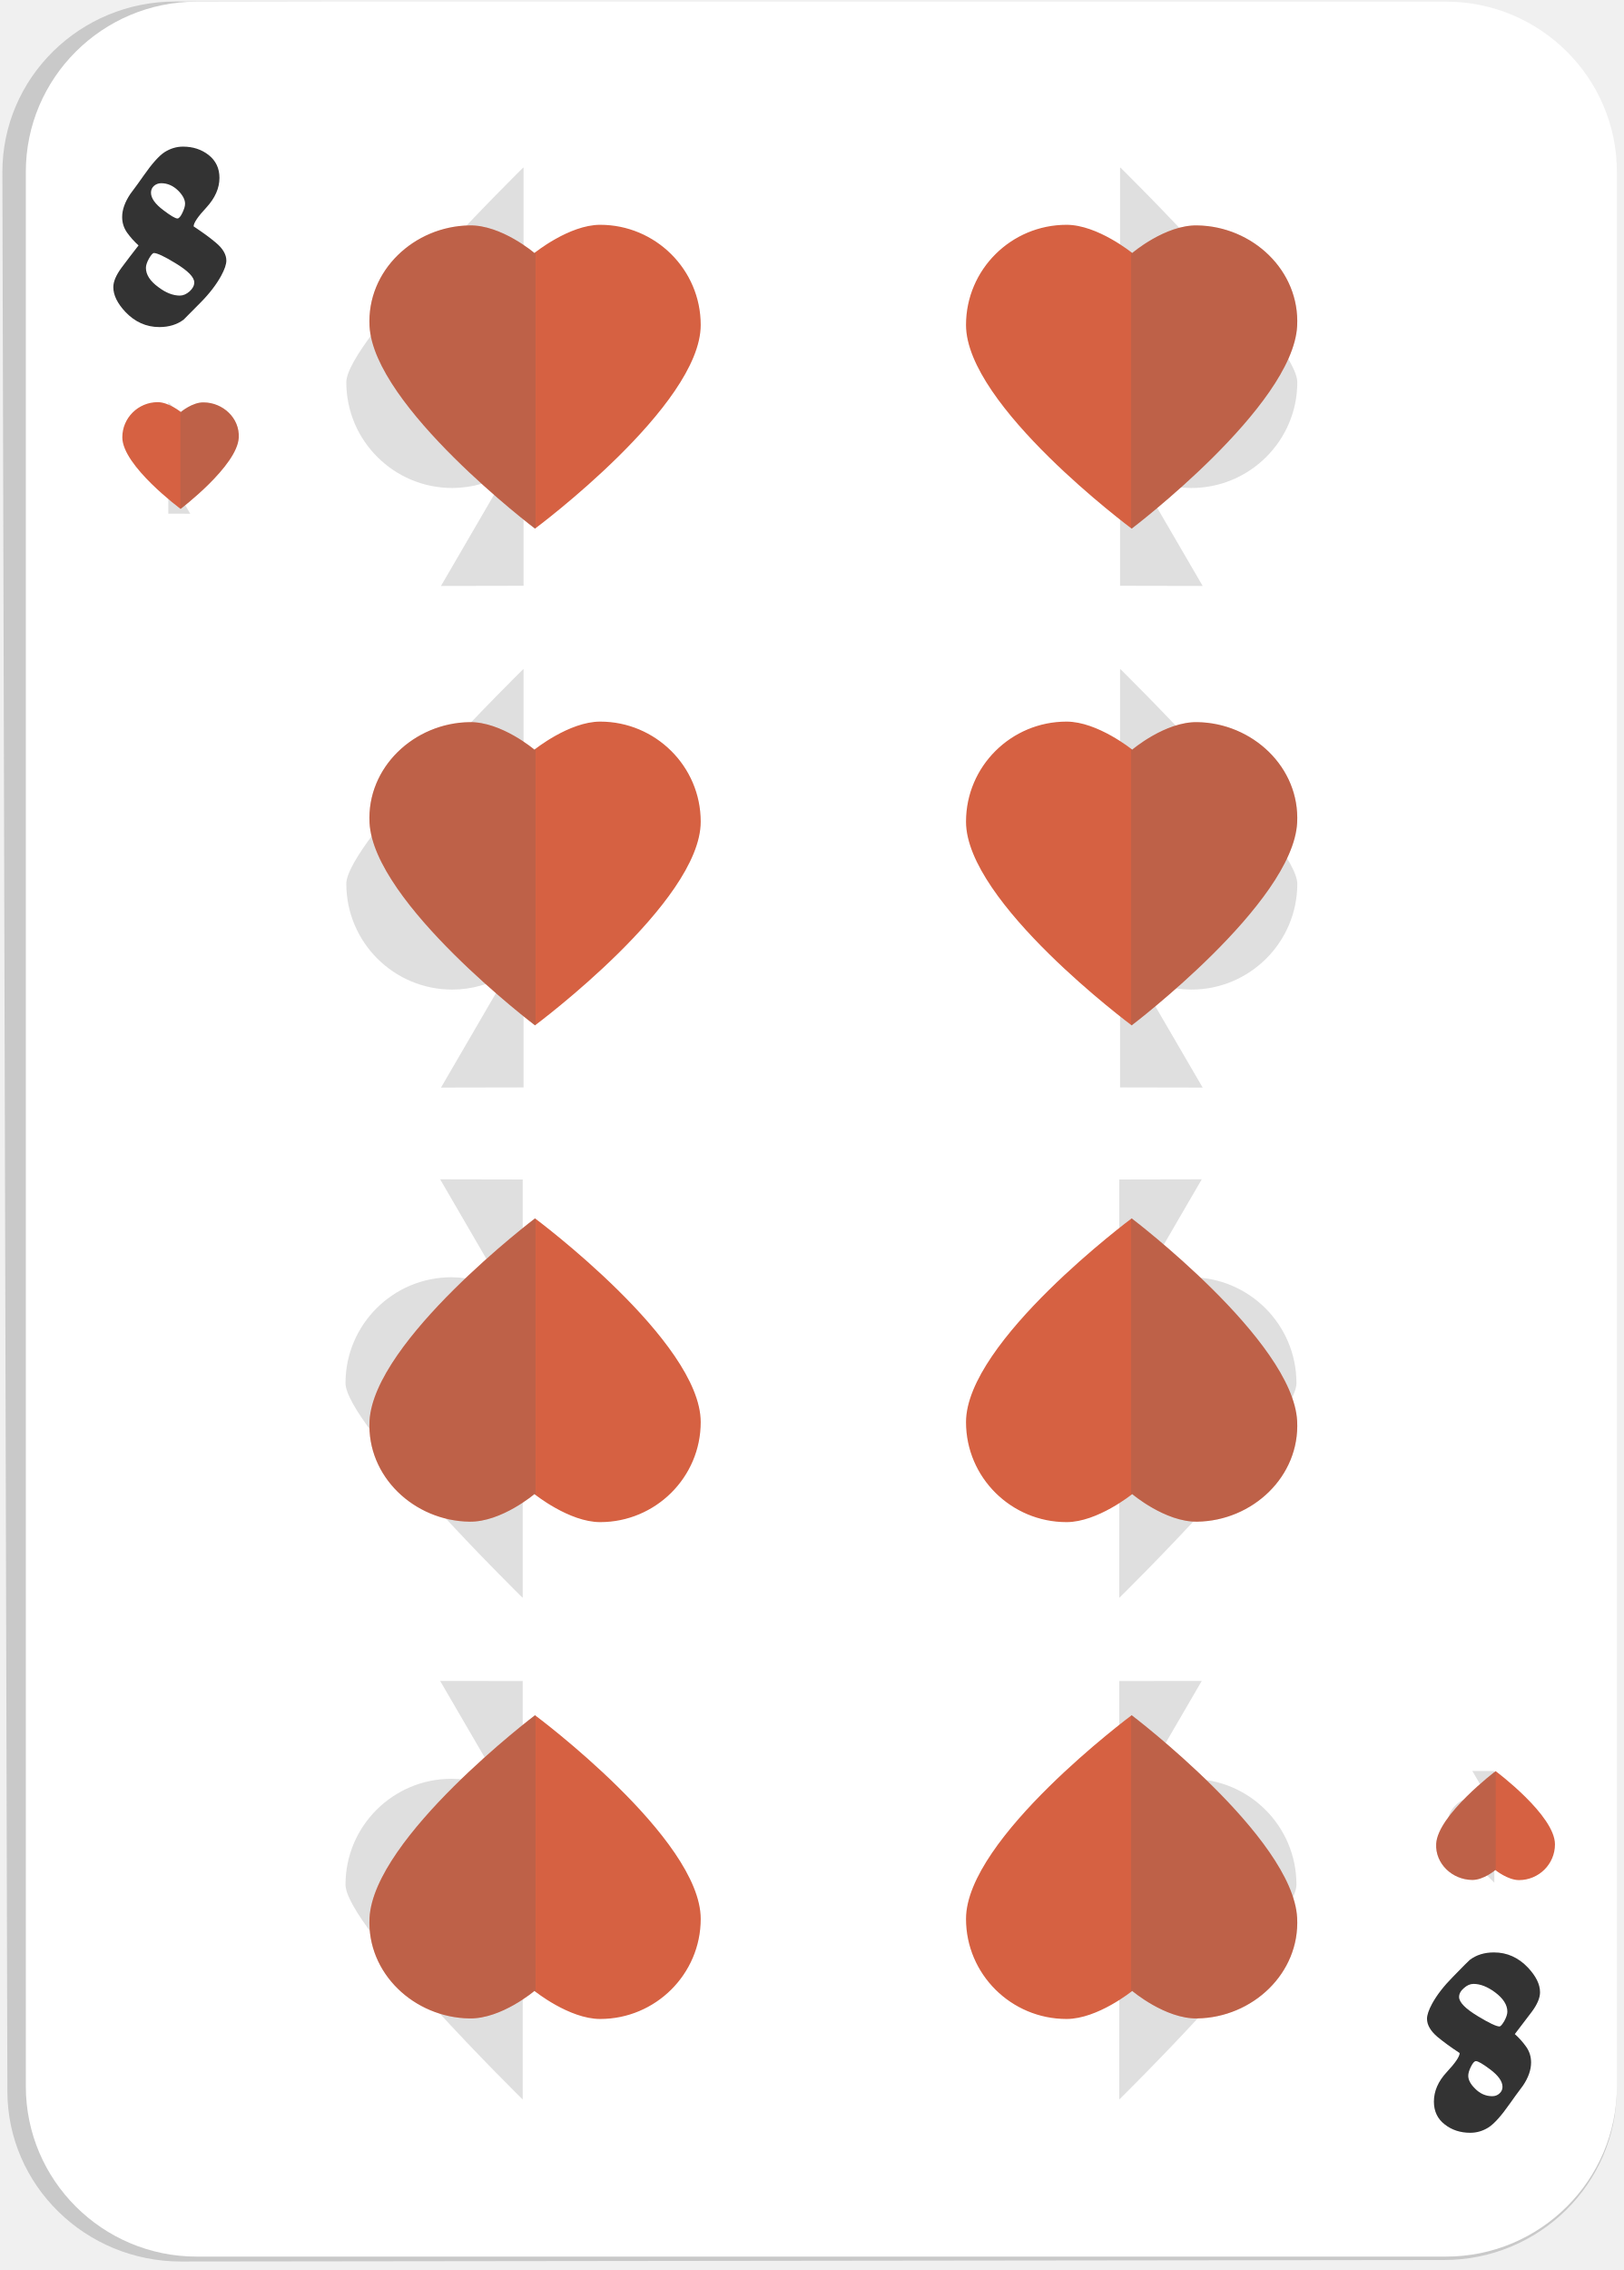
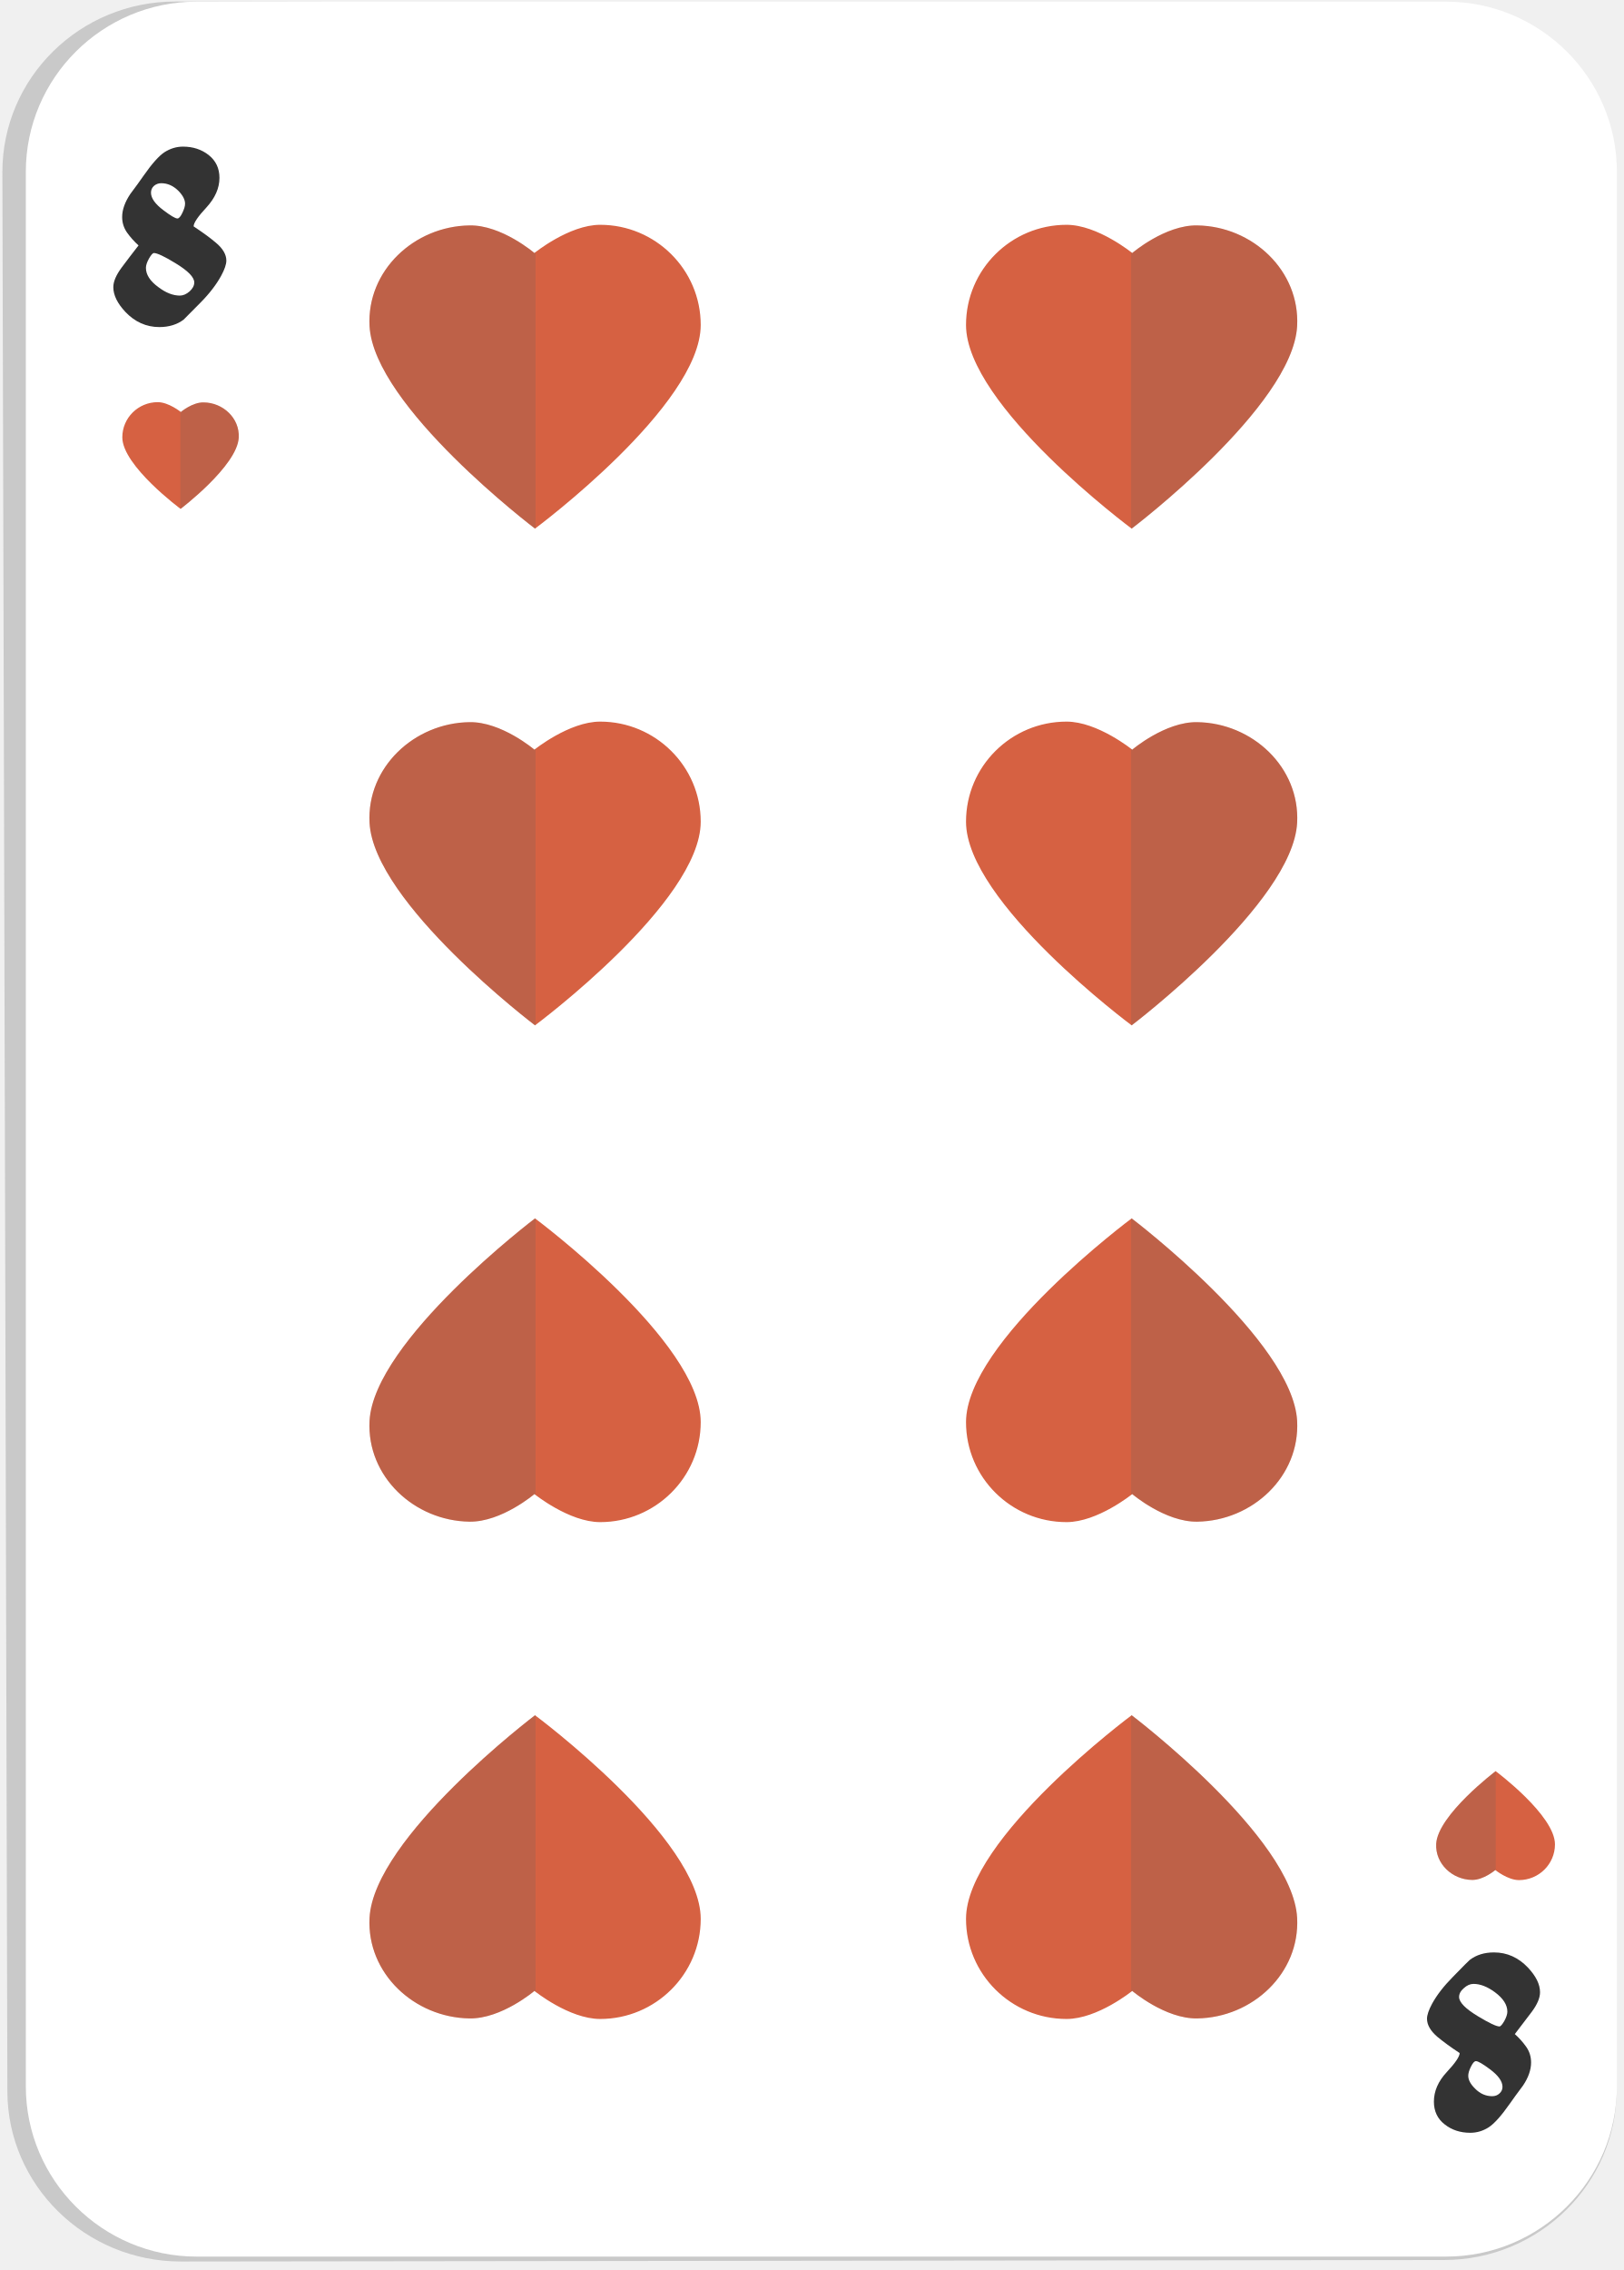
<svg xmlns="http://www.w3.org/2000/svg" width="186" height="260" viewBox="0 0 186 260" fill="none">
  <path d="M20.718 259.027C9.789 259.027 0.873 250.305 0.845 239.562L0.273 19.751C0.25 8.934 9.148 0.147 20.128 0.175L165.383 0.431C176.321 0.458 185.21 9.259 185.21 20.053V239.381C185.21 250.11 176.354 258.841 165.457 258.855L20.718 259.027Z" fill="#C9C9C9" />
  <path d="M22.531 258.465C11.736 258.465 2.959 249.715 2.959 238.963V19.682C2.959 8.93 11.736 0.189 22.531 0.189H165.671C176.456 0.189 185.243 8.93 185.243 19.682V238.963C185.243 249.715 176.456 258.465 165.671 258.465H22.531Z" fill="white" />
  <path d="M25.932 29.846C25.932 30.265 25.737 30.855 25.337 31.589C24.784 32.597 23.999 33.624 22.958 34.674C21.759 35.892 21.118 36.533 21.03 36.617C20.277 37.179 19.343 37.462 18.256 37.462C16.755 37.462 15.454 36.872 14.367 35.729C13.446 34.749 12.982 33.796 12.982 32.89C12.982 32.253 13.298 31.51 13.925 30.66C14.562 29.805 15.217 28.945 15.872 28.109C15.384 27.672 14.947 27.184 14.562 26.649C14.181 26.106 13.995 25.516 13.995 24.851C13.995 24.015 14.315 23.137 14.933 22.212C15.542 21.403 16.044 20.706 16.434 20.144C17.415 18.736 18.228 17.83 18.864 17.421C19.515 17.012 20.212 16.794 20.965 16.794C22.099 16.794 23.079 17.11 23.906 17.756C24.729 18.411 25.142 19.271 25.142 20.372C25.142 21.552 24.64 22.677 23.66 23.75C22.675 24.805 22.182 25.53 22.182 25.929C23.163 26.584 24.022 27.189 24.742 27.806C25.537 28.466 25.932 29.163 25.932 29.846ZM22.256 32.351C22.256 31.752 21.541 31.017 20.1 30.144C18.809 29.354 17.995 28.982 17.638 28.982C17.498 28.982 17.322 29.182 17.076 29.6C16.843 30.018 16.718 30.381 16.718 30.678C16.718 31.459 17.192 32.193 18.14 32.885C19.004 33.541 19.831 33.856 20.602 33.856C20.979 33.856 21.355 33.694 21.718 33.378C22.071 33.057 22.256 32.713 22.256 32.351ZM21.202 23.332C21.202 22.867 20.946 22.379 20.444 21.863C19.849 21.273 19.199 20.985 18.465 20.985C18.14 20.985 17.852 21.101 17.628 21.301C17.405 21.51 17.299 21.766 17.299 22.073C17.299 22.691 17.763 23.36 18.725 24.08C19.552 24.707 20.082 25.023 20.328 25.023C20.5 25.023 20.691 24.805 20.89 24.387C21.09 23.964 21.202 23.629 21.202 23.332Z" fill="#333333" />
  <path d="M163.487 231.222C163.487 230.804 163.678 230.223 164.077 229.489C164.626 228.49 165.425 227.463 166.466 226.413C167.651 225.196 168.292 224.554 168.389 224.48C169.142 223.908 170.067 223.625 171.164 223.625C172.655 223.625 173.952 224.206 175.048 225.358C175.968 226.339 176.437 227.273 176.437 228.188C176.437 228.834 176.122 229.577 175.49 230.428C174.858 231.273 174.202 232.124 173.547 232.979C174.04 233.416 174.467 233.894 174.853 234.438C175.229 234.972 175.411 235.572 175.411 236.236C175.411 237.063 175.109 237.951 174.486 238.875C173.882 239.684 173.375 240.372 172.98 240.943C172 242.342 171.187 243.248 170.541 243.666C169.89 244.075 169.198 244.284 168.441 244.284C167.311 244.284 166.331 243.968 165.513 243.322C164.686 242.686 164.277 241.807 164.277 240.715C164.277 239.517 164.765 238.392 165.746 237.337C166.735 236.278 167.228 235.548 167.228 235.149C166.247 234.512 165.388 233.88 164.672 233.29C163.882 232.612 163.487 231.919 163.487 231.222ZM167.163 228.727C167.163 229.336 167.888 230.07 169.319 230.934C170.611 231.715 171.428 232.105 171.786 232.105C171.916 232.105 172.098 231.896 172.339 231.487C172.572 231.069 172.692 230.697 172.692 230.409C172.692 229.628 172.218 228.894 171.28 228.193C170.406 227.547 169.584 227.231 168.817 227.231C168.431 227.231 168.064 227.393 167.711 227.714C167.344 228.025 167.163 228.374 167.163 228.727ZM168.213 237.756C168.213 238.22 168.468 238.708 168.984 239.215C169.56 239.805 170.225 240.093 170.95 240.093C171.28 240.093 171.563 239.995 171.791 239.777C172.018 239.577 172.135 239.321 172.135 239.024C172.135 238.387 171.651 237.718 170.694 237.003C169.867 236.385 169.333 236.078 169.096 236.078C168.91 236.078 168.733 236.287 168.524 236.705C168.315 237.11 168.213 237.467 168.213 237.756Z" fill="#333333" />
-   <path opacity="0.2" d="M148.627 43.786C148.641 39.13 128.363 19.191 128.363 19.191C128.363 19.191 128.34 19.219 128.321 19.229V67.094L137.787 67.112L130.231 54.134C132.039 55.24 134.176 55.886 136.467 55.895C143.149 55.909 148.627 50.482 148.627 43.786Z" fill="#616161" />
-   <path opacity="0.2" d="M148.627 101.226C148.641 96.57 128.363 76.641 128.363 76.641C128.363 76.641 128.34 76.65 128.321 76.678V124.552L137.787 124.571L130.231 111.593C132.039 112.689 134.176 113.335 136.467 113.345C143.149 113.363 148.627 107.936 148.627 101.226Z" fill="#616161" />
-   <path opacity="0.2" d="M39.677 43.786C39.663 39.13 59.946 19.191 59.946 19.191C59.946 19.191 59.964 19.219 59.983 19.229V67.094L50.522 67.112L58.073 54.134C56.261 55.24 54.119 55.886 51.837 55.895C45.137 55.909 39.677 50.482 39.677 43.786Z" fill="#616161" />
-   <path opacity="0.2" d="M39.677 101.226C39.663 96.57 59.946 76.641 59.946 76.641C59.946 76.641 59.964 76.65 59.983 76.678V124.552L50.522 124.571L58.073 111.593C56.261 112.689 54.119 113.335 51.837 113.345C45.137 113.363 39.677 107.936 39.677 101.226Z" fill="#616161" />
-   <path opacity="0.2" d="M148.53 215.856C148.548 220.512 128.261 240.442 128.261 240.442C128.261 240.442 128.247 240.423 128.228 240.405V192.539L137.68 192.53L130.138 205.49C131.95 204.403 134.083 203.747 136.374 203.738C143.079 203.733 148.53 209.142 148.53 215.856Z" fill="#616161" />
-   <path opacity="0.2" d="M148.53 158.412C148.548 163.068 128.261 182.988 128.261 182.988C128.261 182.988 128.247 182.979 128.228 182.96V135.095L137.68 135.076L130.138 148.054C131.95 146.958 134.083 146.312 136.374 146.293C143.079 146.284 148.53 151.707 148.53 158.412Z" fill="#616161" />
-   <path opacity="0.2" d="M39.584 215.856C39.565 220.512 59.853 240.442 59.853 240.442C59.853 240.442 59.871 240.423 59.885 240.405V192.539L50.425 192.53L57.971 205.49C56.168 204.403 54.035 203.747 51.725 203.738C45.048 203.733 39.584 209.142 39.584 215.856Z" fill="#616161" />
-   <path opacity="0.2" d="M39.584 158.412C39.565 163.068 59.853 182.988 59.853 182.988C59.853 182.988 59.871 182.979 59.885 182.96V135.095L50.425 135.076L57.971 148.054C56.168 146.958 54.035 146.312 51.725 146.293C45.048 146.284 39.584 151.707 39.584 158.412Z" fill="#616161" />
-   <path opacity="0.2" d="M24.687 52.625C24.691 51.379 19.287 46.063 19.287 46.063L19.283 46.073V58.833L21.796 58.842L19.789 55.385C20.272 55.678 20.849 55.849 21.453 55.859C23.228 55.859 24.687 54.414 24.687 52.625Z" fill="#616161" />
-   <path opacity="0.2" d="M165.792 209.07C165.787 210.325 171.201 215.641 171.201 215.641C171.201 215.641 171.201 215.631 171.201 215.613V202.844H168.682L170.694 206.301C170.22 206.008 169.649 205.836 169.026 205.836C167.251 205.841 165.792 207.281 165.792 209.07Z" fill="#616161" />
  <path d="M27.354 50.128C27.182 53.367 20.691 58.288 20.691 58.288C20.691 58.288 14.013 53.344 14.013 50.091C14.013 47.861 15.835 46.062 18.074 46.062C19.32 46.062 20.718 47.187 20.718 47.187C20.718 47.187 22.043 46.063 23.33 46.09C25.556 46.109 27.475 47.898 27.354 50.128Z" fill="#D66142" />
  <path opacity="0.2" d="M23.325 46.089C22.038 46.062 20.714 47.186 20.714 47.186C20.714 47.186 20.691 47.167 20.663 47.158V58.268C20.681 58.278 20.681 58.287 20.681 58.287C20.681 58.287 27.173 53.366 27.345 50.127C27.475 47.897 25.555 46.108 23.325 46.089Z" fill="#616161" />
  <path d="M164.537 211.193C164.714 207.889 171.349 202.861 171.349 202.861C171.349 202.861 178.147 207.917 178.147 211.249C178.147 213.507 176.298 215.342 174.021 215.342C172.739 215.342 171.312 214.19 171.312 214.19C171.312 214.19 169.965 215.342 168.654 215.324C166.364 215.296 164.421 213.451 164.537 211.193Z" fill="#D66142" />
  <path opacity="0.2" d="M168.654 215.323C169.965 215.342 171.312 214.189 171.312 214.189C171.312 214.189 171.331 214.208 171.363 214.236V202.874C171.349 202.874 171.349 202.865 171.349 202.865C171.349 202.865 164.714 207.893 164.537 211.197C164.421 213.45 166.364 215.295 168.654 215.323Z" fill="#616161" />
  <path d="M42.335 37.351C42.832 46.56 61.293 60.547 61.293 60.547C61.293 60.547 80.279 46.454 80.279 37.221C80.279 30.878 75.089 25.748 68.76 25.748C65.201 25.748 61.228 28.977 61.228 28.977C61.228 28.977 57.455 25.748 53.789 25.818C47.451 25.906 42.005 30.999 42.335 37.351Z" fill="#D66142" />
  <path opacity="0.2" d="M53.793 25.826C57.46 25.752 61.233 28.986 61.233 28.986C61.233 28.986 61.275 28.94 61.363 28.87V60.509C61.326 60.546 61.302 60.556 61.302 60.556C61.302 60.556 42.837 46.569 42.344 37.359C42.005 30.998 47.451 25.905 53.793 25.826Z" fill="#616161" />
  <path d="M148.609 37.351C148.111 46.56 129.65 60.547 129.65 60.547C129.65 60.547 110.673 46.454 110.673 37.221C110.673 30.878 115.85 25.748 122.192 25.748C125.752 25.748 129.715 28.977 129.715 28.977C129.715 28.977 133.493 25.748 137.155 25.818C143.497 25.906 148.943 30.999 148.609 37.351Z" fill="#D66142" />
  <path opacity="0.2" d="M137.15 25.826C133.488 25.752 129.711 28.986 129.711 28.986C129.711 28.986 129.669 28.94 129.594 28.87V60.509C129.632 60.546 129.65 60.556 129.65 60.556C129.65 60.556 148.111 46.569 148.609 37.359C148.943 30.998 143.497 25.905 137.15 25.826Z" fill="#616161" />
  <path d="M42.335 94.245C42.832 103.445 61.293 117.441 61.293 117.441C61.293 117.441 80.279 103.348 80.279 94.115C80.279 87.772 75.089 82.651 68.76 82.651C65.201 82.651 61.228 85.862 61.228 85.862C61.228 85.862 57.455 82.651 53.789 82.712C47.451 82.8 42.005 87.902 42.335 94.245Z" fill="#D66142" />
  <path opacity="0.2" d="M53.793 82.72C57.46 82.655 61.233 85.87 61.233 85.87C61.233 85.87 61.275 85.842 61.363 85.768V117.398C61.326 117.435 61.302 117.444 61.302 117.444C61.302 117.444 42.837 103.449 42.344 94.248C42.005 87.901 47.451 82.799 53.793 82.72Z" fill="#616161" />
  <path d="M148.609 94.245C148.111 103.445 129.65 117.441 129.65 117.441C129.65 117.441 110.673 103.348 110.673 94.115C110.673 87.772 115.85 82.651 122.192 82.651C125.752 82.651 129.715 85.862 129.715 85.862C129.715 85.862 133.493 82.651 137.155 82.712C143.497 82.8 148.943 87.902 148.609 94.245Z" fill="#D66142" />
  <path opacity="0.2" d="M137.15 82.72C133.488 82.655 129.711 85.87 129.711 85.87C129.711 85.87 129.669 85.842 129.594 85.768V117.398C129.632 117.435 129.65 117.444 129.65 117.444C129.65 117.444 148.111 103.449 148.609 94.248C148.943 87.901 143.497 82.799 137.15 82.72Z" fill="#616161" />
  <path d="M42.335 219.663C42.832 210.444 61.293 196.458 61.293 196.458C61.293 196.458 80.279 210.561 80.279 219.784C80.279 226.118 75.089 231.248 68.76 231.248C65.201 231.248 61.228 228.037 61.228 228.037C61.228 228.037 57.455 231.248 53.789 231.187C47.451 231.094 42.005 226.006 42.335 219.663Z" fill="#D66142" />
  <path opacity="0.2" d="M53.793 231.178C57.46 231.243 61.233 228.028 61.233 228.028C61.233 228.028 61.275 228.065 61.363 228.125V196.496C61.326 196.459 61.302 196.449 61.302 196.449C61.302 196.449 42.837 210.436 42.344 219.655C42.005 226.007 47.451 231.095 53.793 231.178Z" fill="#616161" />
  <path d="M148.609 219.663C148.111 210.444 129.65 196.458 129.65 196.458C129.65 196.458 110.673 210.561 110.673 219.784C110.673 226.118 115.85 231.248 122.192 231.248C125.752 231.248 129.715 228.037 129.715 228.037C129.715 228.037 133.493 231.248 137.155 231.187C143.497 231.094 148.943 226.006 148.609 219.663Z" fill="#D66142" />
  <path opacity="0.2" d="M137.15 231.178C133.488 231.243 129.711 228.028 129.711 228.028C129.711 228.028 129.669 228.065 129.594 228.125V196.496C129.632 196.459 129.65 196.449 129.65 196.449C129.65 196.449 148.111 210.436 148.609 219.655C148.943 226.007 143.497 231.095 137.15 231.178Z" fill="#616161" />
  <path d="M42.335 162.747C42.832 153.547 61.293 139.551 61.293 139.551C61.293 139.551 80.279 153.663 80.279 162.886C80.279 169.22 75.089 174.34 68.76 174.34C65.201 174.34 61.228 171.129 61.228 171.129C61.228 171.129 57.455 174.34 53.789 174.289C47.451 174.201 42.005 169.104 42.335 162.747Z" fill="#D66142" />
  <path opacity="0.2" d="M53.793 174.284C57.46 174.34 61.233 171.125 61.233 171.125C61.233 171.125 61.275 171.162 61.363 171.222V139.602C61.326 139.564 61.302 139.546 61.302 139.546C61.302 139.546 42.837 153.542 42.344 162.742C42.005 169.103 47.451 174.201 53.793 174.284Z" fill="#616161" />
  <path d="M148.609 162.747C148.111 153.547 129.65 139.551 129.65 139.551C129.65 139.551 110.673 153.663 110.673 162.886C110.673 169.22 115.85 174.34 122.192 174.34C125.752 174.34 129.715 171.129 129.715 171.129C129.715 171.129 133.493 174.34 137.155 174.289C143.497 174.201 148.943 169.104 148.609 162.747Z" fill="#D66142" />
  <path opacity="0.2" d="M137.15 174.284C133.488 174.34 129.711 171.125 129.711 171.125C129.711 171.125 129.669 171.162 129.594 171.222V139.602C129.632 139.564 129.65 139.546 129.65 139.546C129.65 139.546 148.111 153.542 148.609 162.742C148.943 169.103 143.497 174.201 137.15 174.284Z" fill="#616161" />
</svg>
